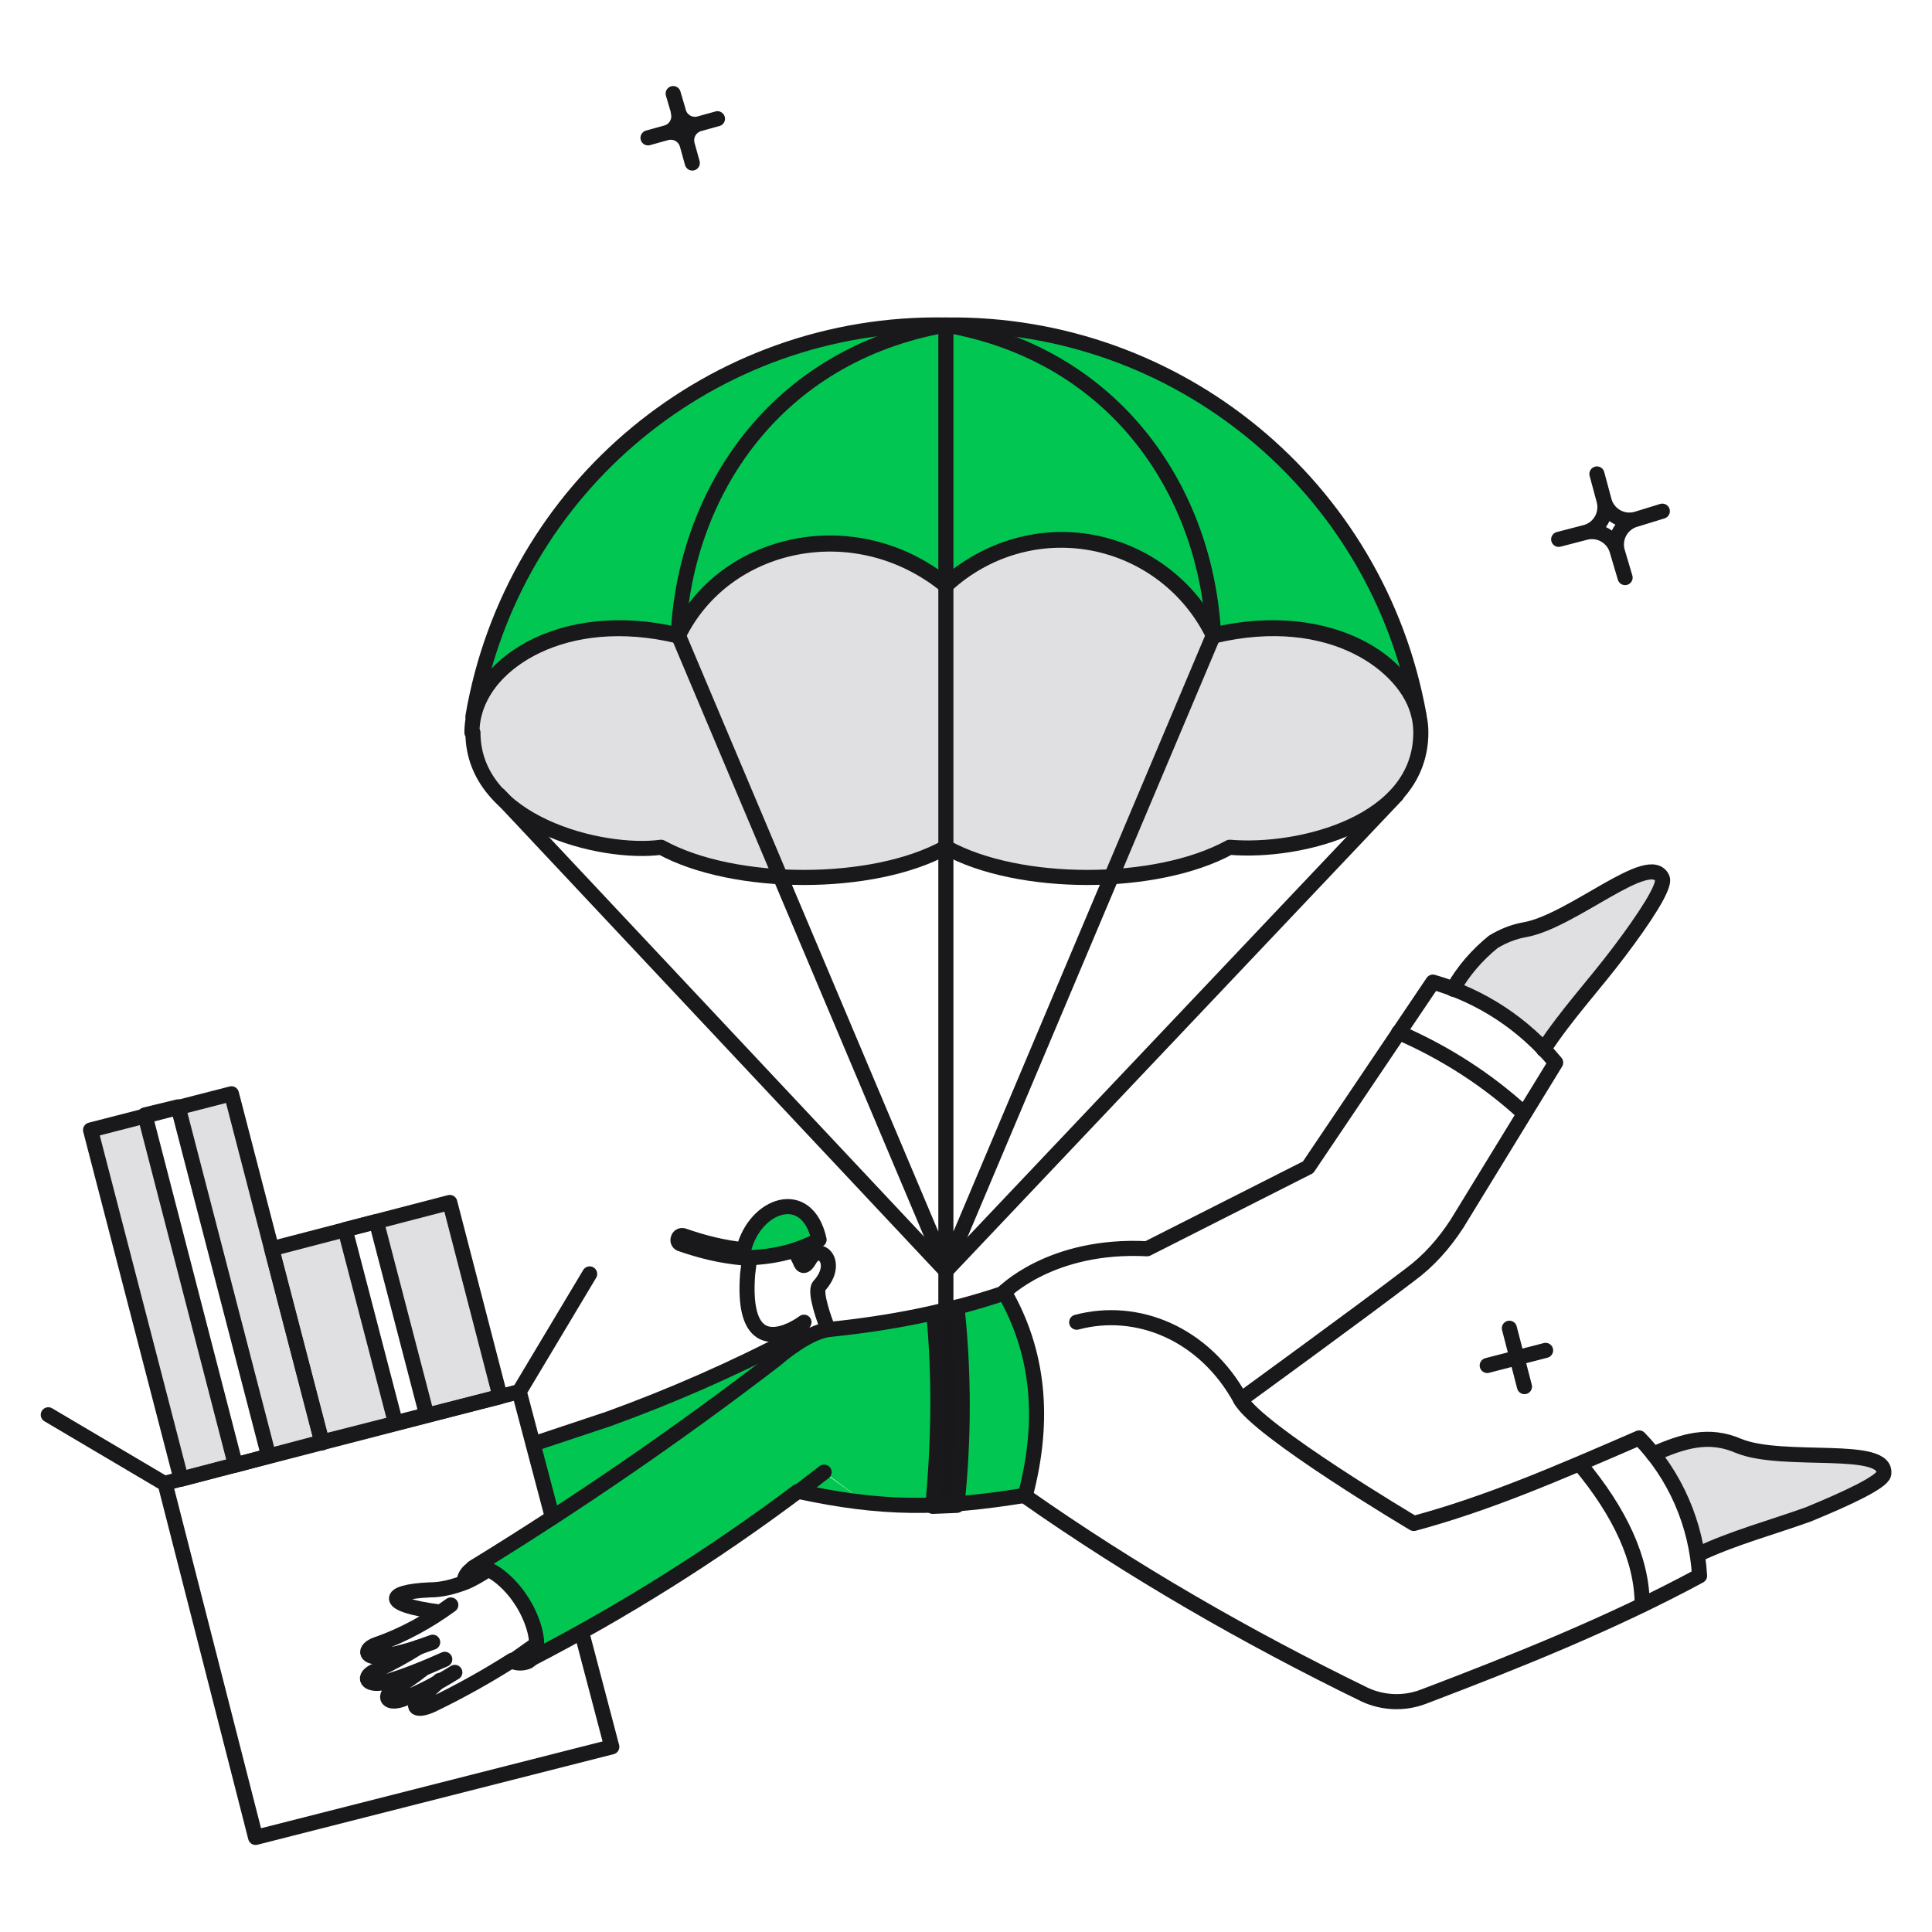
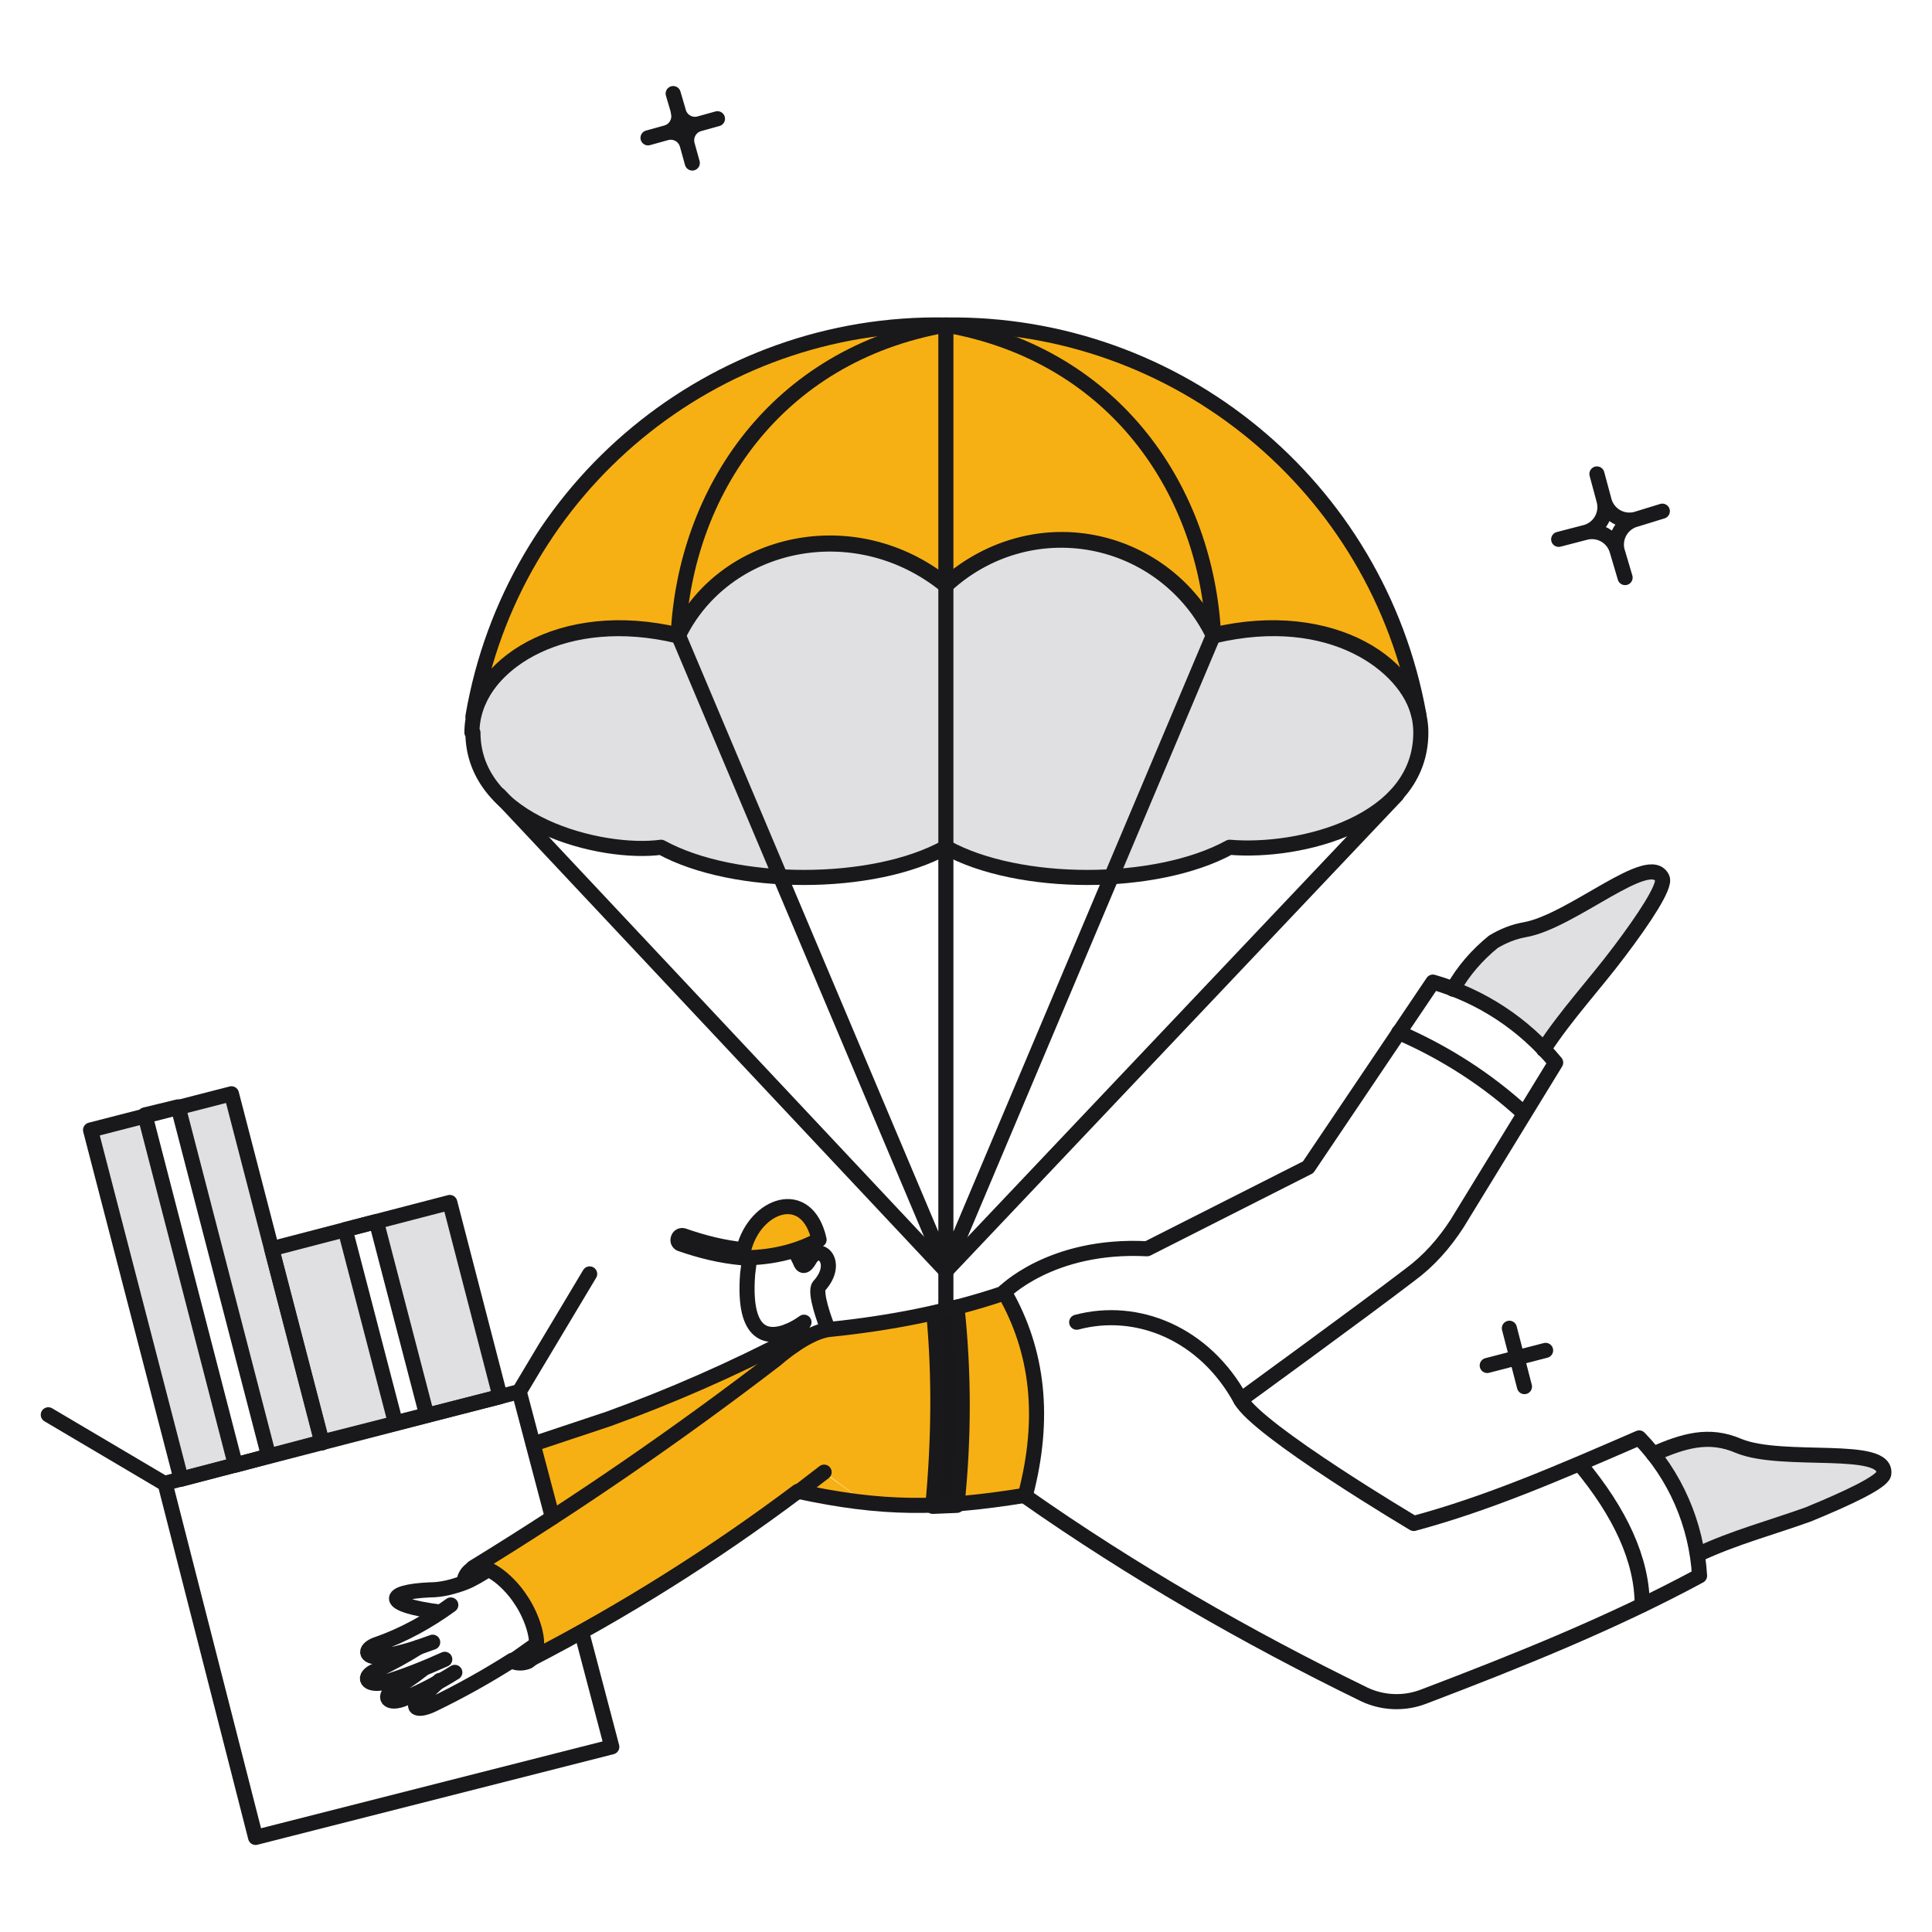
<svg xmlns="http://www.w3.org/2000/svg" fill="none" viewBox="0 0 192 192">
-   <path d="M73.9 124.2c-2-.2-4-.7-6-1.4a.4.4 0 0 0-.2.8c2 .7 4 1.2 6.1 1.4 2.6 0 5.3-.5 7.6-1.8-1.2-5.4-6.4-3.5-7.5 1ZM141 71a47.1 47.1 0 0 0-47-38.7 46.8 46.8 0 0 0-47 38.9c1.2-5.5 9.1-10.8 20.4-8.1C72 53.6 85 50.8 94 58.1c9.3-8.1 22-4.5 26.6 5 11.8-2.8 19.2 3 20.3 7.8Z" fill="#02C652" />
+   <path d="M73.9 124.2c-2-.2-4-.7-6-1.4a.4.4 0 0 0-.2.8c2 .7 4 1.2 6.1 1.4 2.6 0 5.3-.5 7.6-1.8-1.2-5.4-6.4-3.5-7.5 1ZM141 71a47.1 47.1 0 0 0-47-38.7 46.8 46.8 0 0 0-47 38.9c1.2-5.5 9.1-10.8 20.4-8.1C72 53.6 85 50.8 94 58.1c9.3-8.1 22-4.5 26.6 5 11.8-2.8 19.2 3 20.3 7.8Z" fill="#f7b013" />
  <path fill-rule="evenodd" clip-rule="evenodd" d="m42.4 140.6 7.3-1.8-5-19.3-7.3 1.9 5 19.2Zm-1.5.4-1.6.5-5-19.3-7.3 1.9 5 19.2L41 141Z" fill="#E0DFE1" />
  <path fill-rule="evenodd" clip-rule="evenodd" d="m18 147 14-3.7-9-34.7-7 1.8 1.7-.4 9 34.7-3.3.9-9-34.8-5.4 1.4 9 34.7Z" fill="#E0DFE1" />
-   <path fill-rule="evenodd" clip-rule="evenodd" d="M82.6 132.1c5.8-.5 11.6-1.8 17.2-3.6 3.4 5.9 4.1 12.6 2 20.2-5.1 1-10.4 1.2-15.7.7l-4.3-3.1c-9.1 7.1-18.9 13.3-29.1 18.7 2.4-1.8-2.6-10.1-5.7-9.1l7.9-5.1-1.9-7.3c8.9-2.7 17.5-6.3 25.7-10.6l.1.8a8.6 8.6 0 0 1 3.8-1.6Zm-3.3 16.2 2.6-2 4.2 3.1c-2.3-.2-4.5-.6-6.8-1.1Z" fill="#02C652" />
+   <path fill-rule="evenodd" clip-rule="evenodd" d="M82.6 132.1c5.8-.5 11.6-1.8 17.2-3.6 3.4 5.9 4.1 12.6 2 20.2-5.1 1-10.4 1.2-15.7.7l-4.3-3.1c-9.1 7.1-18.9 13.3-29.1 18.7 2.4-1.8-2.6-10.1-5.7-9.1l7.9-5.1-1.9-7.3c8.9-2.7 17.5-6.3 25.7-10.6l.1.8a8.6 8.6 0 0 1 3.8-1.6Zm-3.3 16.2 2.6-2 4.2 3.1c-2.3-.2-4.5-.6-6.8-1.1Z" fill="#f7b013" />
  <path d="M78.3 132.3c.2.2.3.6.4.9l1.2-1.8c-.5.4-1 .6-1.6.9ZM165.2 87.3c-1.2-2.8-9 4.3-13.7 5.1-1.1.2-2.2.6-3.1 1.2-1.6 1.3-3 3-4 4.7 3.4 1.3 6.5 3.3 9 6 2.2-3.4 5-6.5 7.5-9.7 2.5-3.4 4.6-6.5 4.3-7.3ZM172.8 143.7c-1-.5-2.1-.7-3.3-.7-1.8.2-3.5.7-5.2 1.5a22 22 0 0 1 4.4 10c3.6-1.7 7.4-2.7 11-4 3.9-1.6 7.3-3.2 7.5-4 .5-3-10-1-14.4-2.8ZM53.3 163.4l-2.4 1.6a1.7 1.7 0 0 0 1.8 0c.4-.5.6-1 .6-1.6ZM48.5 156c-.8.5-1.6 1-2.4 1.3.1-1.4 1.1-1.8 2.4-1.3Z" fill="#E0DFE1" />
  <path d="m95.2 129.9-2.4.5c.6 6.4.5 12.9-.1 19.3l2.4-.1c.7-6.6.7-13.2 0-19.7Z" fill="#18181B" />
  <path d="M46.9 72.8c0-6.6 8.8-12.5 20.5-9.7C72 53.6 85 50.8 94 58.1c9.3-8.1 22-4.5 26.6 5 11.8-2.8 20.6 3.1 20.6 9.7 0 9-12 12-19 11.4-7.3 4-21 4-28.2 0-7.2 4-21 4-28.3 0C59.8 85 47 81.8 47 72.8Z" fill="#E0DFE1" />
  <path d="M49.6 79 94 126.3l44.8-47.3" stroke="#19181B" stroke-width="1.5" stroke-linecap="round" stroke-linejoin="round" />
  <path d="M94 126.2v3.9" stroke="#19181B" stroke-width="1.5" stroke-linecap="round" />
  <path d="M94 58v68.2M120.6 63.1l-26.6 63-26.6-63M53 143.5l7.5-2.5a150 150 0 0 0 18.2-8" stroke="#19181B" stroke-width="1.5" stroke-linecap="round" stroke-linejoin="round" />
  <path d="M78.3 132.3a8 8 0 0 0 1.6-.9l-1.1 1.8" stroke="#19181B" stroke-width="1.5" stroke-linecap="round" stroke-linejoin="round" />
  <path d="M78.9 133.7c-.1-.5-.3-1-.6-1.4-1.8.7-4.5.8-4-5.7l.2-1.6" stroke="#19181B" stroke-width="1.5" stroke-linecap="round" stroke-linejoin="round" />
  <path d="M73.9 124.2c-2-.2-4-.7-6-1.4a.4.4 0 0 0-.5.3.4.4 0 0 0 .2.5c2 .7 4 1.2 6.2 1.4 2.6 0 5.2-.5 7.6-1.8-1.2-5.4-6.4-3.5-7.5 1ZM123.3 139.1s12.1-8.8 16.8-12.4c1.9-1.4 3.4-3.1 4.7-5.1l9.8-16a24.6 24.6 0 0 0-12.2-8L130 116l-16 8.1c-9.6-.5-14.3 4.4-14.3 4.4" stroke="#19181B" stroke-width="1.5" stroke-linecap="round" stroke-linejoin="round" />
  <path d="M144.4 98.3c1-1.8 2.4-3.4 4-4.7 1-.6 2-1 3.1-1.2 4.7-.8 12.5-7.9 13.7-5.1.3.8-1.8 4-4.3 7.3-2.4 3.2-5.3 6.3-7.5 9.7M101.9 148.7c10.7 7.5 22 14 33.7 19.7a7.5 7.5 0 0 0 5.9.2c9.2-3.5 18.7-7.3 27.4-12-.3-5.1-2.4-10-6-13.7-8.3 3.6-15 6.5-22.4 8.5 0 0-15.5-9.2-17.2-12.3-3.6-6.6-10.3-9.3-16.3-7.7" stroke="#19181B" stroke-width="1.5" stroke-linecap="round" stroke-linejoin="round" />
  <path d="M168.7 154.5c3.6-1.7 7.4-2.7 11-4 3.9-1.6 7.3-3.2 7.5-4 .5-3-10-1-14.4-2.8-3-1.3-5.5-.5-8.5.8M157 145.5c4 4.8 6.2 9.5 6.2 14M139 102.6c4.6 2 8.8 4.7 12.4 8M44.8 159.5c-2.2 1.6-4.7 3-7.3 3.9-1.5.5-1.2 1.5.6 1.2 1.7-.3 3.3-.8 4.9-1.4" stroke="#19181B" stroke-width="1.5" stroke-linecap="round" stroke-linejoin="round" />
  <path d="M41.6 163.7a38 38 0 0 1-4.2 2.3c-1.5.6-1 1.6.8 1.2 2-.6 4-1.4 6-2.3M42 165.9c-1 .8-2.2 1.6-2.7 1.8-1.4.9-.8 1.8.9 1.1 1.7-.7 3.4-1.6 5-2.6M53.3 163.4a1.8 1.8 0 0 1-.8 1.7 2 2 0 0 1-1.6 0l2.4-1.7Z" stroke="#19181B" stroke-width="1.5" stroke-linecap="round" stroke-linejoin="round" />
  <path d="m43.7 167-1.7 1.6c-1.3 1-.7 1.6 1 .8a78 78 0 0 0 7.9-4.4M48.5 156a1.9 1.9 0 0 0-1.7 0 1.7 1.7 0 0 0-.7 1.3c.8-.3 1.6-.8 2.4-1.3ZM43.7 160.2c-5.6-.7-5.5-2-1-2.2 1.2 0 2.3-.3 3.4-.7" stroke="#19181B" stroke-width="1.5" stroke-linecap="round" stroke-linejoin="round" />
  <path d="m57.8 162.2 3 11.4-35.4 9-9-35.2 35.2-9.1 3.3 12.5M16.3 147.4l-11.5-6.8M51.6 138.3l7-11.7" stroke="#19181B" stroke-width="1.5" stroke-linecap="round" stroke-linejoin="round" />
  <path d="M32 143.3 18 147l-9-34.7 14-3.6 9 34.7Z" stroke="#19181B" stroke-width="1.5" stroke-linecap="round" stroke-linejoin="round" />
  <path d="m26.7 144.7-3.3.9-9-34.8 3.3-.8 9 34.7ZM49.7 138.8 32 143.3l-5-19.2 17.7-4.6 5 19.3Z" stroke="#19181B" stroke-width="1.5" stroke-linecap="round" stroke-linejoin="round" />
  <path d="m42.4 140.6-3.1.8-5-19.2 3.1-.8 5 19.2ZM81.9 146.3l-2.6 2M99.8 128.5c-5.6 1.9-11.4 3-17.2 3.6-1.7.1-4 1.7-5.5 3A348.4 348.4 0 0 1 47 155.8c1.6-.5 3.8 1.7 4.7 3.1 1.2 1.7 2.4 5 1 6 9.3-4.8 18.2-10.4 26.6-16.7 8.3 1.8 14 1.8 22.6.4 2-7.6 1.3-14.3-2.1-20.2Z" stroke="#19181B" stroke-width="1.5" stroke-linecap="round" stroke-linejoin="round" />
  <path d="M92.8 130.5c.6 6.4.5 12.8-.1 19.2l2.4-.1c.7-6.6.7-13.2 0-19.7l-2.3.6ZM47 71.2a46.8 46.8 0 0 1 47-38.9A47.1 47.1 0 0 1 141 71c-1.2-4.8-8.6-10.6-20.4-7.8a16.8 16.8 0 0 0-26.6-5c-9-7.3-22-4.5-26.6 5-11.3-2.7-19.2 2.6-20.4 8Zm0 0a6.9 6.9 0 0 0 0 0Z" stroke="#19181B" stroke-width="1.5" stroke-linecap="round" stroke-linejoin="round" />
  <path d="M120.6 63.1c-.7-14-9.5-27.8-26.6-30.8-17 3-25.9 16.7-26.6 30.8M94 32.3v25.8" stroke="#19181B" stroke-width="1.5" stroke-linecap="round" stroke-linejoin="round" />
  <path d="M46.9 72.8c0-6.6 8.8-12.5 20.5-9.7C72 53.6 85 50.8 94 58.1c9.3-8.1 22-4.5 26.6 5 11.8-2.8 20.6 3.1 20.6 9.7 0 9-12 12-19 11.4-7.3 4-21 4-28.2 0-7.2 4-21 4-28.3 0C59.8 85 47 81.8 47 72.8ZM165.2 50.8l-2.6.8M159.4 49.7l-.7-2.6M161.5 57.4l-.8-2.7M157.6 52.9l-2.7.7M159.4 49.7a2.6 2.6 0 0 0 3.2 1.9 2.6 2.6 0 0 0-1.9 3.1 2.6 2.6 0 0 0-3.1-1.8 2.6 2.6 0 0 0 1.8-3.2ZM71.3 11.8l-1.8.5M67.4 11l-.5-1.7M68.8 16.2l-.5-1.8M66.2 13.2l-1.8.5M67.4 11a1.7 1.7 0 0 0 2.1 1.3 1.7 1.7 0 0 0-1.2 2.1 1.7 1.7 0 0 0-2.1-1.2 1.7 1.7 0 0 0 1.2-2.1ZM150 132l1.5 5.8M153.6 134.2l-5.8 1.5M79 124.3l.5 1c.2.6.5.7 1-.2 1-1.6 3 .4.9 2.7-.5.6.6 3.6.9 4.3" stroke="#19181B" stroke-width="1.5" stroke-linecap="round" stroke-linejoin="round" />
</svg>
